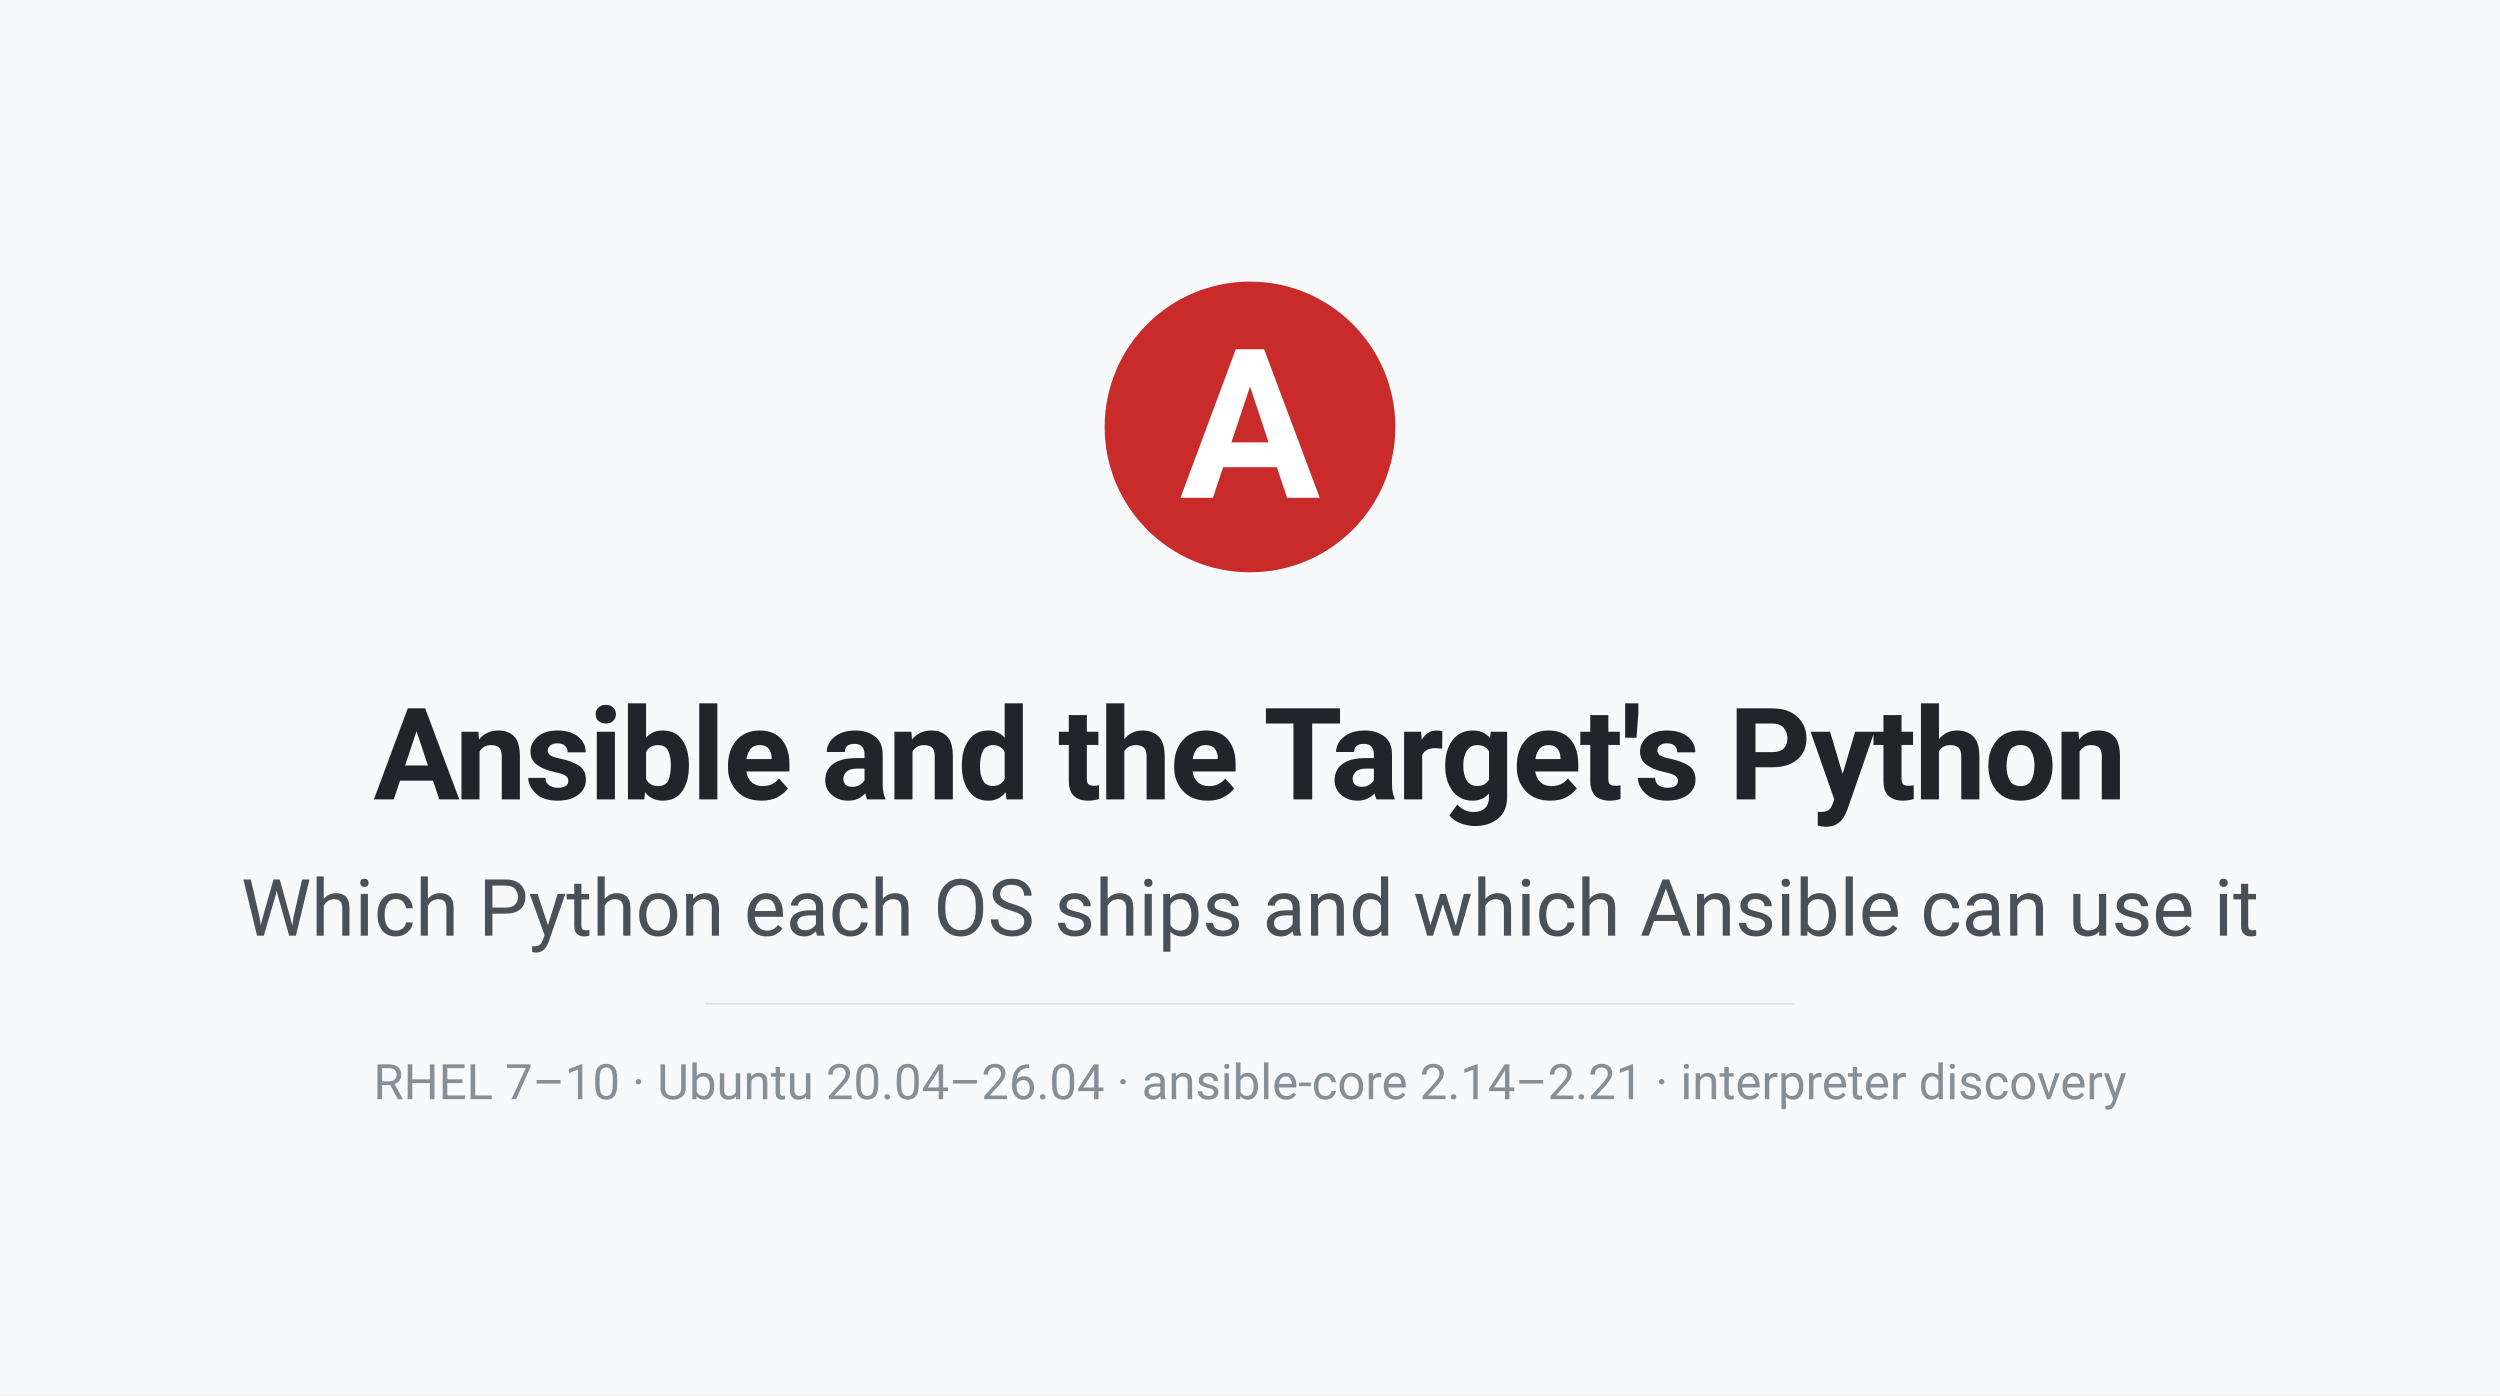
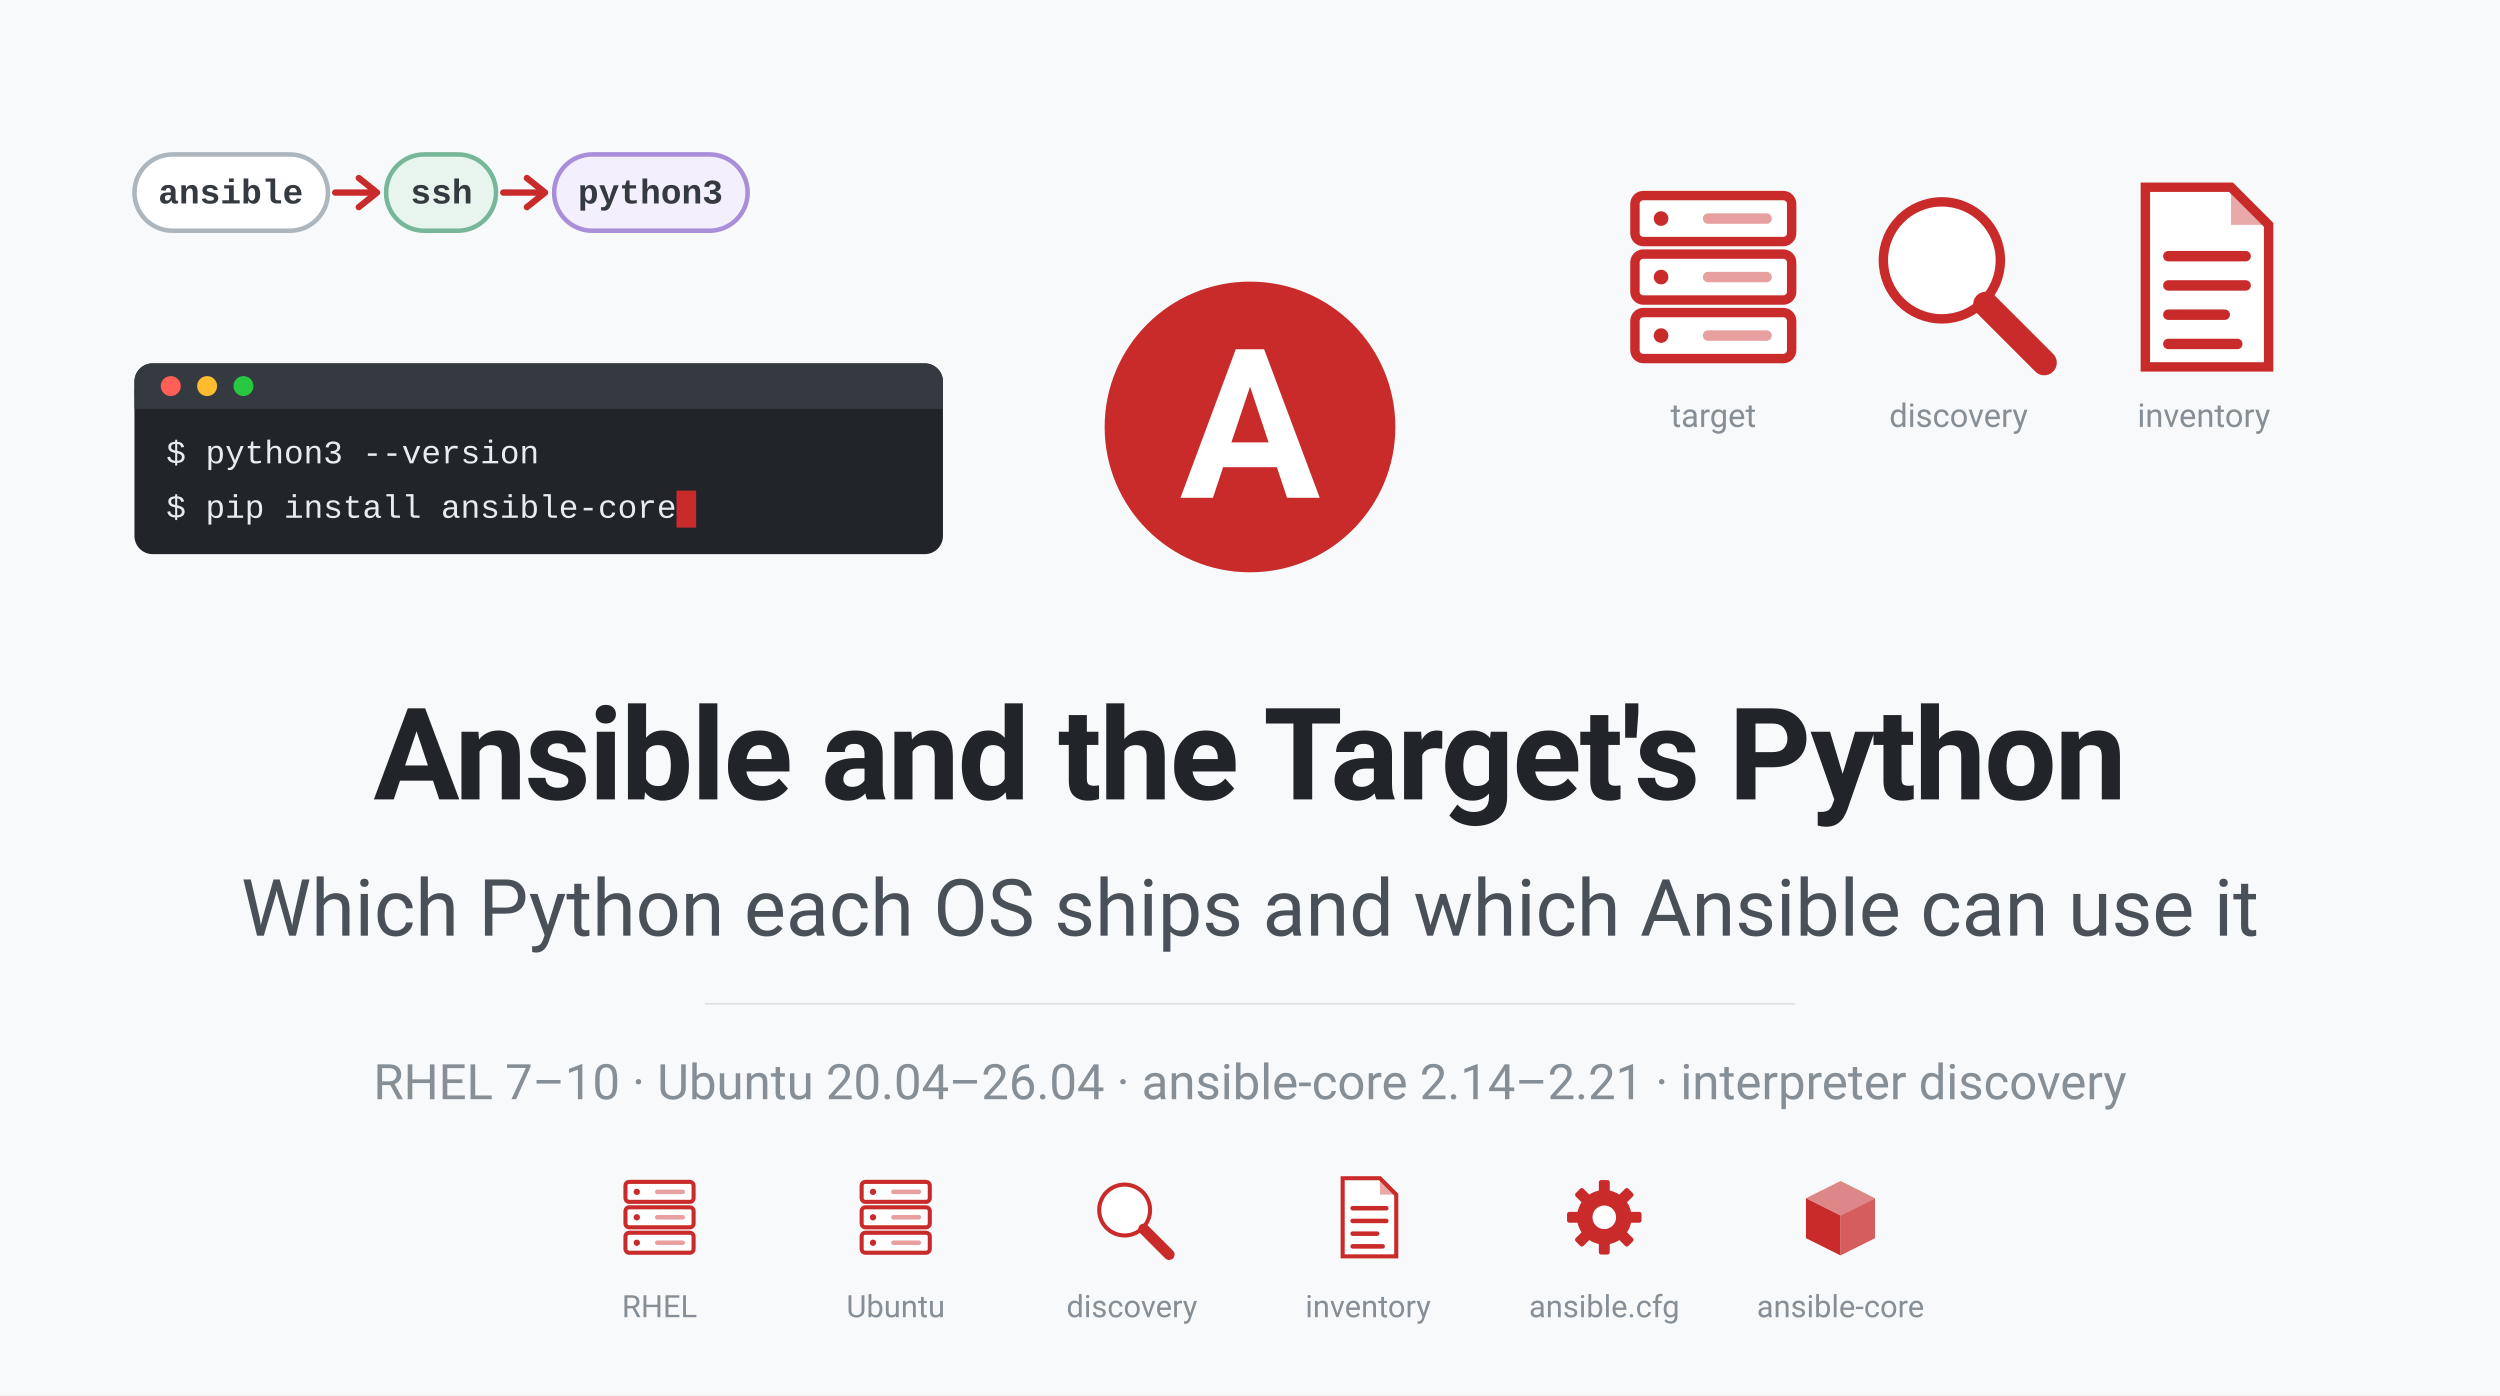
<svg xmlns="http://www.w3.org/2000/svg" width="2752" height="1536" viewBox="0 0 2752 1536" font-family="Roboto, 'Helvetica Neue', Arial, sans-serif" role="img" aria-labelledby="t d">
  <defs>
    <style>
      .bg  { fill: #f8f9fa; }
      .a   { fill: #c92a2a; }
      .a2  { fill: #1c7ed6; }
      .ink { fill: #343a40; }
      .pap { fill: #ffffff; stroke: #ced4da; stroke-width: 6; }
      .ln  { stroke: #adb5bd; stroke-width: 10; stroke-linecap: round; fill: none; }
      .al  { stroke: #c92a2a; stroke-width: 16; stroke-linecap: round; stroke-linejoin: round; fill: none; }
      .wt  { fill: #ffffff; }
      .h   { font-weight: 700; fill: #212529; letter-spacing: -2px; }
      .s   { fill: #495057; }
      .n   { fill: #868e96; }
      .r   { stroke: #dee2e6; stroke-width: 2; }
      @media (prefers-color-scheme: dark) {
        .bg  { fill: #161b22; }
        .ink { fill: #c9d1d9; }
        .pap { fill: #0d1117; stroke: #30363d; }
        .ln  { stroke: #484f58; }
        .h   { fill: #f0f6fc; }
        .s   { fill: #c9d1d9; }
        .n   { fill: #8b949e; }
        .r   { stroke: #30363d; }
      }
    </style>
  </defs>
  <rect class="bg" width="2752" height="1536" />
+   <g id="vignettes">
+     <style>
+   .vf   { fill: #c92a2a; }
+   .vs   { stroke: #c92a2a; fill: none; stroke-linecap: round; stroke-linejoin: round; }
+   .vs2  { stroke: #c92a2a; fill: none; stroke-linecap: round; stroke-linejoin: round; opacity: .6; }
+   .vsw  { stroke: #c92a2a; stroke-width: 9; }
+   .vl   { fill: #c92a2a; fill-opacity: .18; }
+   .vl2  { fill: #c92a2a; fill-opacity: .4; }
+   .vp   { fill: #ffffff; }
+   .vg   { stroke: #ced4da; fill: none; stroke-linecap: round; }
+   .vg2  { fill: #adb5bd; }
+   .vbg  { stroke: #f8f9fa; stroke-width: 6; stroke-linejoin: round; }
+   .vink { fill: #343a40; stroke: #343a40; }
+   .vn   { fill: #868e96; }
+   .var  { stroke: #c92a2a; stroke-width: 7; fill: none; stroke-linecap: round; stroke-linejoin: round; }
+   .vpn  { fill: #ffffff; stroke: #adb5bd; stroke-width: 5; }
+   .vpg  { fill: #e8f5ee; stroke: #75b798; stroke-width: 5; }
+   .vpv  { fill: #f3effc; stroke: #a98eda; stroke-width: 5; }
+   .vterm{ fill: #212529; }
+   .vtbar{ fill: #343a40; }
+   .vtx  { fill: #e9ecef; }
+   .vcur { fill: #c92a2a; }
+   text.vink { stroke: none; }
+   @media (prefers-color-scheme: dark) {
+     .vp   { fill: #0d1117; }
+     .vg   { stroke: #484f58; }
+     .vbg  { stroke: #161b22; }
+     .vink { fill: #c9d1d9; stroke: #c9d1d9; }
+     .vn   { fill: #8b949e; }
+     .vpn  { fill: #0d1117; stroke: #484f58; }
+     .vpg  { fill: #0f2a1d; stroke: #3d8b63; }
+     .vpv  { fill: #231a3a; stroke: #8a6fc7; }
+     .vterm{ fill: #0d1117; stroke: #30363d; stroke-width: 4; }
+     .vtbar{ fill: #21262d; }
+   }
+ </style>
+     <g transform="translate(-22.0,0.0) scale(1.000)">
+       <rect class="vpn" x="170" y="170" width="213" height="84" rx="42" />
+       <text class="vink" x="276" y="224" text-anchor="middle" font-size="38" font-family="Menlo, Consolas, 'Liberation Mono', monospace" font-weight="700">ansible</text>
+       <path class="var" d="M391,212 H437 M417,196 L437,212 L417,228" />
+       <rect class="vpg" x="447" y="170" width="121" height="84" rx="42" />
+       <text class="vink" x="508" y="224" text-anchor="middle" font-size="38" font-family="Menlo, Consolas, 'Liberation Mono', monospace" font-weight="700">ssh</text>
+       <path class="var" d="M576,212 H622 M602,196 L622,212 L602,228" />
+       <rect class="vpv" x="632" y="170" width="213" height="84" rx="42" />
+       <text class="vink" x="738" y="224" text-anchor="middle" font-size="38" font-family="Menlo, Consolas, 'Liberation Mono', monospace" font-weight="700">python3</text>
+       <rect class="vterm" x="170" y="400" width="890" height="210" rx="20" />
+       <rect class="vtbar" x="170" y="400" width="890" height="50" rx="20" />
+       <rect class="vtbar" x="170" y="430" width="890" height="20" />
+       <circle cx="210" cy="425" r="11" fill="#ff5f57" />
+       <circle cx="250" cy="425" r="11" fill="#febc2e" />
+       <circle cx="290" cy="425" r="11" fill="#28c840" />
+       <text class="vtx" x="205" y="510" font-size="36" font-family="Menlo, Consolas, 'Liberation Mono', monospace">$ python3 --version</text>
+       <text class="vtx" x="205" y="570" font-size="36" font-family="Menlo, Consolas, 'Liberation Mono', monospace">$ pip install ansible-core<tspan class="vcur"> █</tspan>
+       </text>
+     </g>
+     <g transform="translate(-24.0,0.0) scale(1.000)">
+       <g transform="translate(1795,190) scale(1.150)">
+         <rect class="vp vsw" x="25" y="22" width="150" height="44" rx="8" />
+         <circle class="vf" cx="50" cy="44" r="7" />
+         <rect class="vf" x="90" y="39" width="66" height="10" rx="5" opacity=".45" />
+         <rect class="vp vsw" x="25" y="78" width="150" height="44" rx="8" />
+         <circle class="vf" cx="50" cy="100" r="7" />
+         <rect class="vf" x="90" y="95" width="66" height="10" rx="5" opacity=".45" />
+         <rect class="vp vsw" x="25" y="134" width="150" height="44" rx="8" />
+         <circle class="vf" cx="50" cy="156" r="7" />
+         <rect class="vf" x="90" y="151" width="66" height="10" rx="5" opacity=".45" />
+       </g>
+       <text class="vn" x="1910" y="470" text-anchor="middle" font-size="36">target</text>
+       <g transform="translate(2065,190) scale(1.150)">
+         <circle class="vp vsw" cx="84" cy="84" r="56" stroke-width="18" />
+         <path class="vs" d="M126,126 L182,182" stroke-width="24" />
+       </g>
+       <text class="vn" x="2180" y="470" text-anchor="middle" font-size="36">discovery</text>
+       <g transform="translate(2335,190) scale(1.150)">
+         <path class="vp vsw" d="M44,14 H126 L162,50 V186 H44 Z" />
+         <path class="vl2" d="M126,14 V50 H162 Z" />
+         <path class="vs" d="M66,80 H140 M66,108 H140 M66,136 H120 M66,164 H132" stroke-width="10" />
+       </g>
+       <text class="vn" x="2450" y="470" text-anchor="middle" font-size="36">inventory</text>
+     </g>
+     <g transform="translate(676.0,1290) scale(0.500)">
+       <rect class="vp vsw" x="25" y="22" width="150" height="44" rx="8" />
+       <circle class="vf" cx="50" cy="44" r="7" />
+       <rect class="vf" x="90" y="39" width="66" height="10" rx="5" opacity=".45" />
+       <rect class="vp vsw" x="25" y="78" width="150" height="44" rx="8" />
+       <circle class="vf" cx="50" cy="100" r="7" />
+       <rect class="vf" x="90" y="95" width="66" height="10" rx="5" opacity=".45" />
+       <rect class="vp vsw" x="25" y="134" width="150" height="44" rx="8" />
+       <circle class="vf" cx="50" cy="156" r="7" />
+       <rect class="vf" x="90" y="151" width="66" height="10" rx="5" opacity=".45" />
+     </g>
+     <text class="vn" x="726" y="1450" text-anchor="middle" font-size="34">RHEL</text>
+     <g transform="translate(936.0,1290) scale(0.500)">
+       <rect class="vp vsw" x="25" y="22" width="150" height="44" rx="8" />
+       <circle class="vf" cx="50" cy="44" r="7" />
+       <rect class="vf" x="90" y="39" width="66" height="10" rx="5" opacity=".45" />
+       <rect class="vp vsw" x="25" y="78" width="150" height="44" rx="8" />
+       <circle class="vf" cx="50" cy="100" r="7" />
+       <rect class="vf" x="90" y="95" width="66" height="10" rx="5" opacity=".45" />
+       <rect class="vp vsw" x="25" y="134" width="150" height="44" rx="8" />
+       <circle class="vf" cx="50" cy="156" r="7" />
+       <rect class="vf" x="90" y="151" width="66" height="10" rx="5" opacity=".45" />
+     </g>
+     <text class="vn" x="986" y="1450" text-anchor="middle" font-size="34">Ubuntu</text>
+     <g transform="translate(1196.0,1290) scale(0.500)">
+       <circle class="vp vsw" cx="84" cy="84" r="56" stroke-width="18" />
+       <path class="vs" d="M126,126 L182,182" stroke-width="24" />
+     </g>
+     <text class="vn" x="1246" y="1450" text-anchor="middle" font-size="34">discovery</text>
+     <g transform="translate(1456.0,1290) scale(0.500)">
+       <path class="vp vsw" d="M44,14 H126 L162,50 V186 H44 Z" />
+       <path class="vl2" d="M126,14 V50 H162 Z" />
+       <path class="vs" d="M66,80 H140 M66,108 H140 M66,136 H120 M66,164 H132" stroke-width="10" />
+     </g>
+     <text class="vn" x="1506" y="1450" text-anchor="middle" font-size="34">inventory</text>
+     <g transform="translate(1716.0,1290) scale(0.500)">
+       <rect class="vf" x="88" y="18" width="24" height="40" rx="5" transform="rotate(0 100 100)" />
+       <rect class="vf" x="88" y="18" width="24" height="40" rx="5" transform="rotate(45 100 100)" />
+       <rect class="vf" x="88" y="18" width="24" height="40" rx="5" transform="rotate(90 100 100)" />
+       <rect class="vf" x="88" y="18" width="24" height="40" rx="5" transform="rotate(135 100 100)" />
+       <rect class="vf" x="88" y="18" width="24" height="40" rx="5" transform="rotate(180 100 100)" />
+       <rect class="vf" x="88" y="18" width="24" height="40" rx="5" transform="rotate(225 100 100)" />
+       <rect class="vf" x="88" y="18" width="24" height="40" rx="5" transform="rotate(270 100 100)" />
+       <rect class="vf" x="88" y="18" width="24" height="40" rx="5" transform="rotate(315 100 100)" />
+       <circle class="vf" cx="100" cy="100" r="60" />
+       <circle class="vp" cx="100" cy="100" r="26" />
+     </g>
+     <text class="vn" x="1766" y="1450" text-anchor="middle" font-size="34">ansible.cfg</text>
+     <g transform="translate(1976.0,1290) scale(0.500)">
+       <path class="vf" d="M100,20 L176,58 L100,96 L24,58 Z" opacity=".55" />
+       <path class="vf" d="M24,58 L100,96 V184 L24,146 Z" />
+       <path class="vf" d="M176,58 L100,96 V184 L176,146 Z" opacity=".75" />
+     </g>
+     <text class="vn" x="2026" y="1450" text-anchor="middle" font-size="34">ansible-core</text>
+   </g>
  <circle class="a" cx="1376" cy="470" r="160" />
  <text class="wt" x="1376" y="548" text-anchor="middle" font-size="230" font-weight="700">A</text>
  <text class="h" x="1376" y="880" text-anchor="middle" font-size="141">Ansible and the Target's Python</text>
  <text class="s" x="1376" y="1030" text-anchor="middle" font-size="87">Which Python each OS ships and which Ansible can use it</text>
  <line class="r" x1="776" y1="1105" x2="1976" y2="1105" />
  <text class="n" x="1376" y="1210" text-anchor="middle" font-size="54">RHEL 7–10 · Ubuntu 20.04–26.04 · ansible-core 2.14–2.21 · interpreter discovery</text>
</svg>
